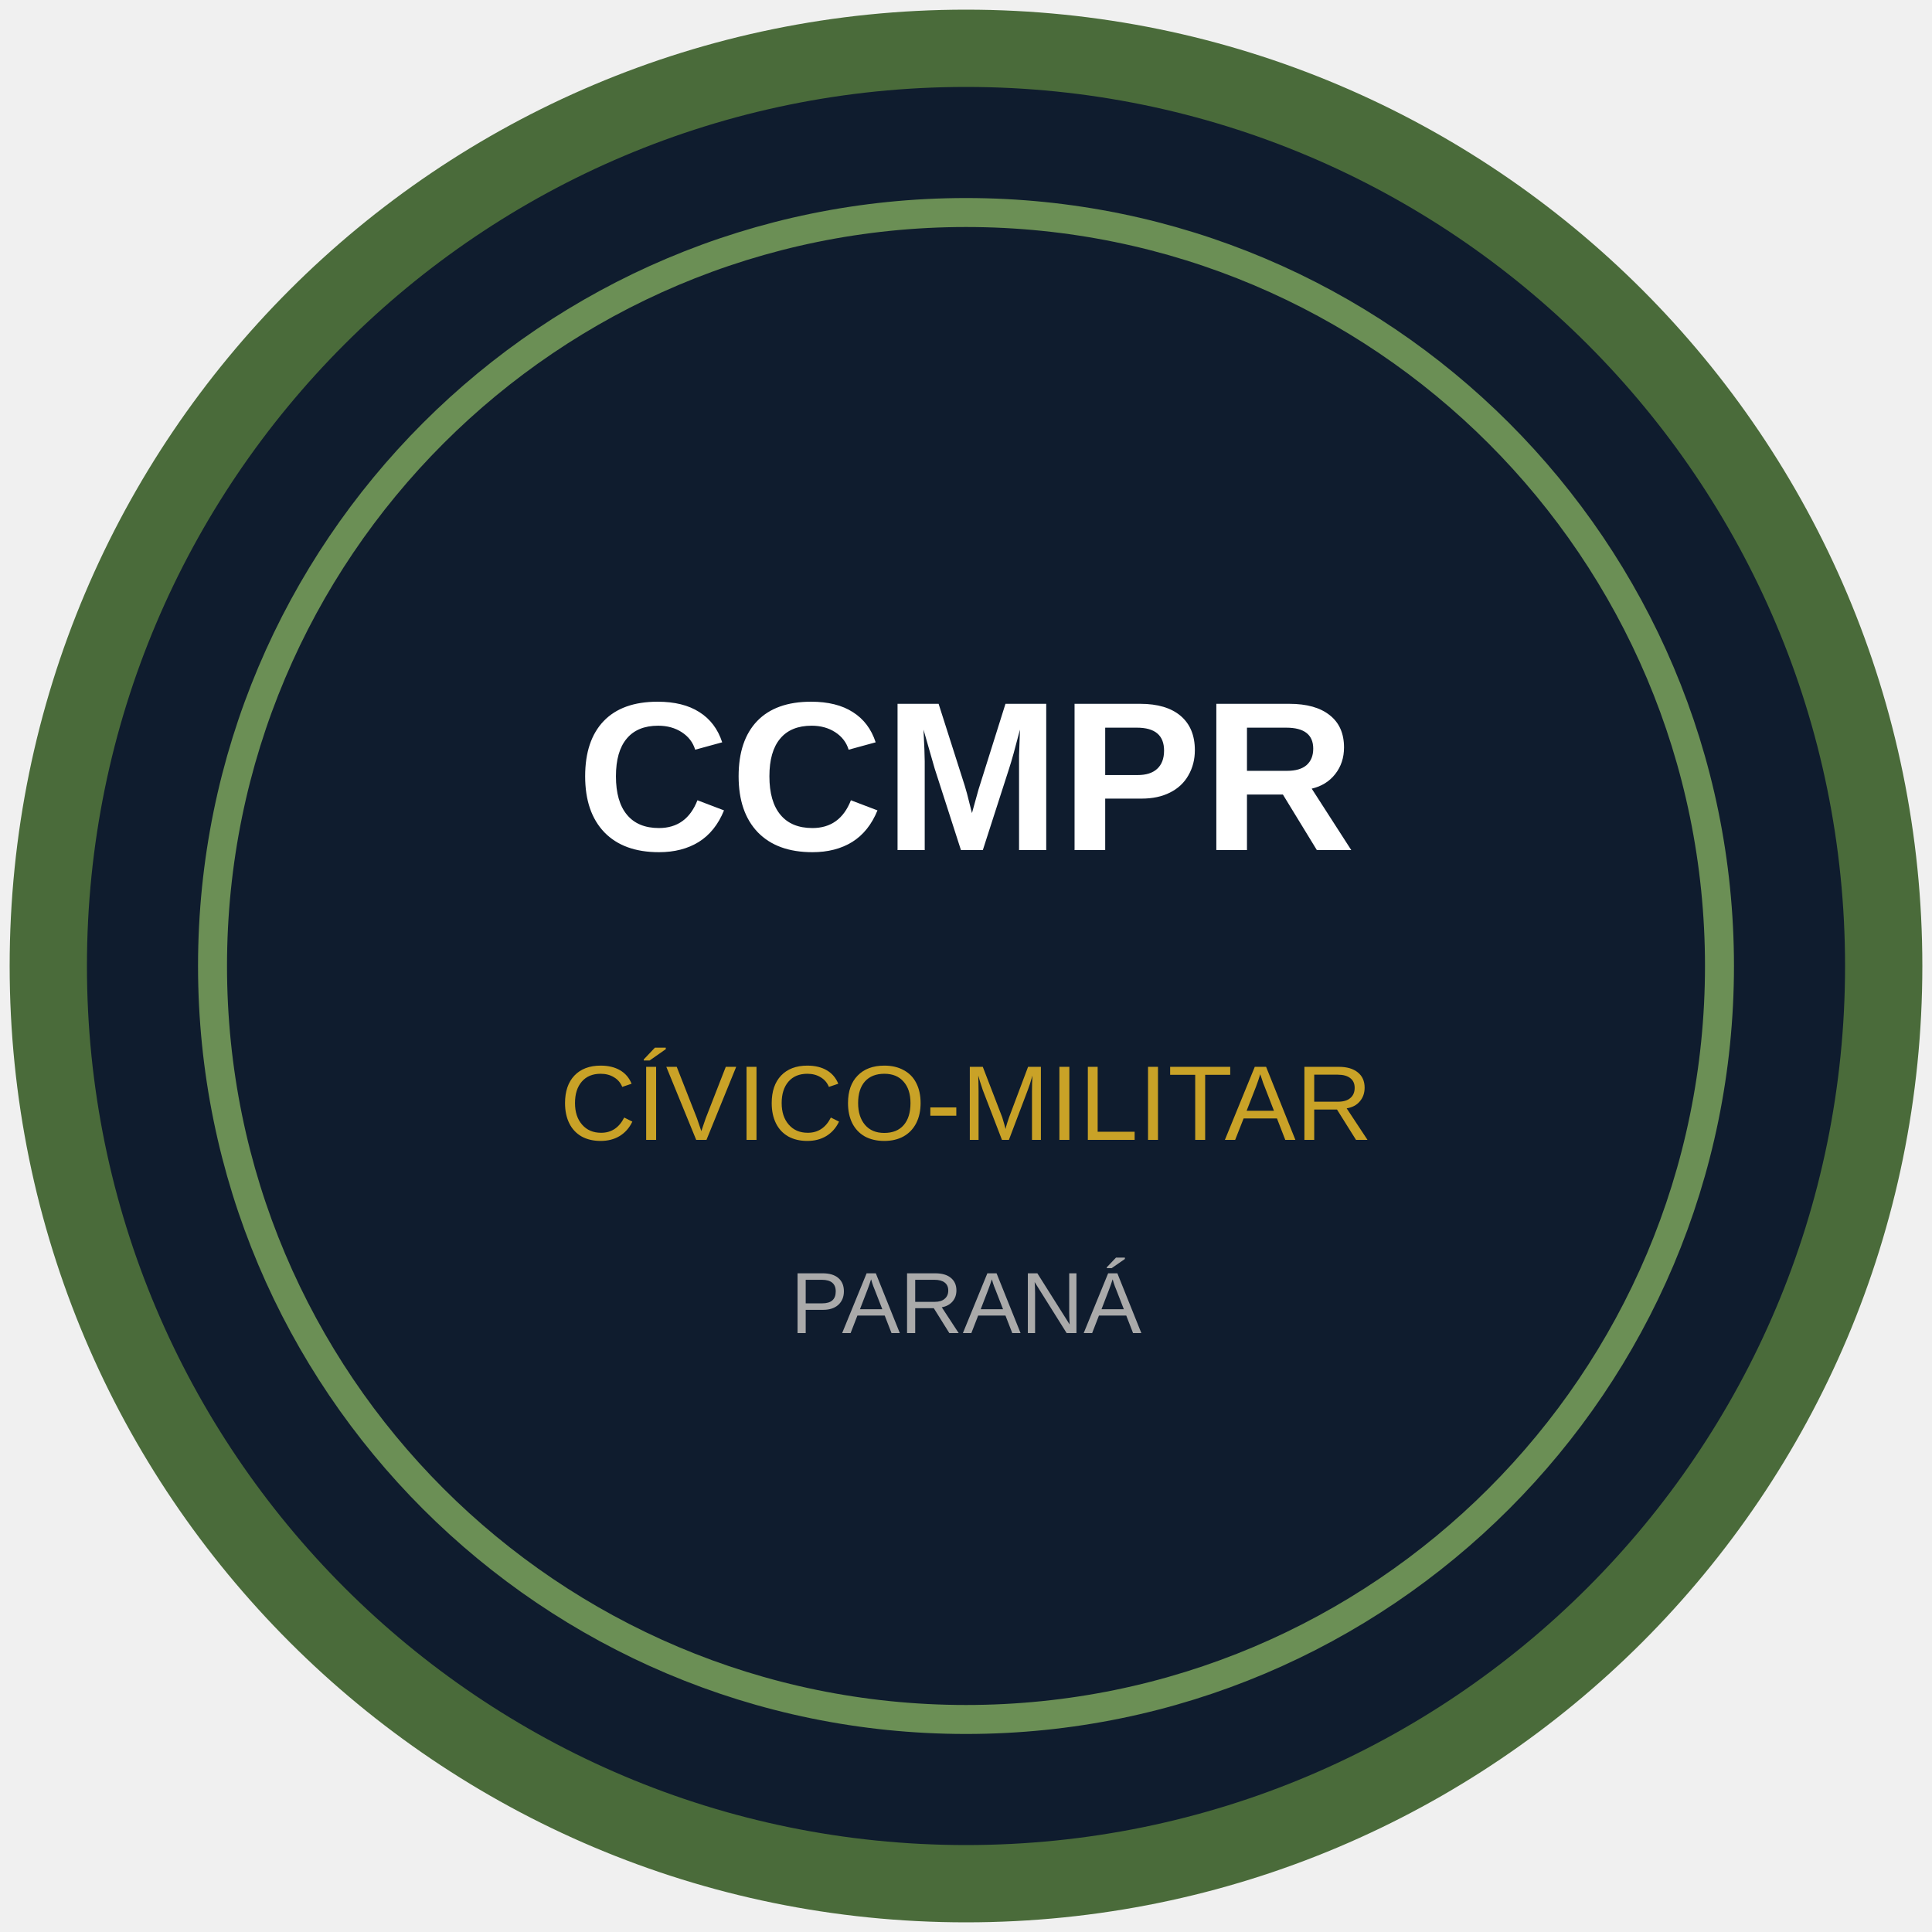
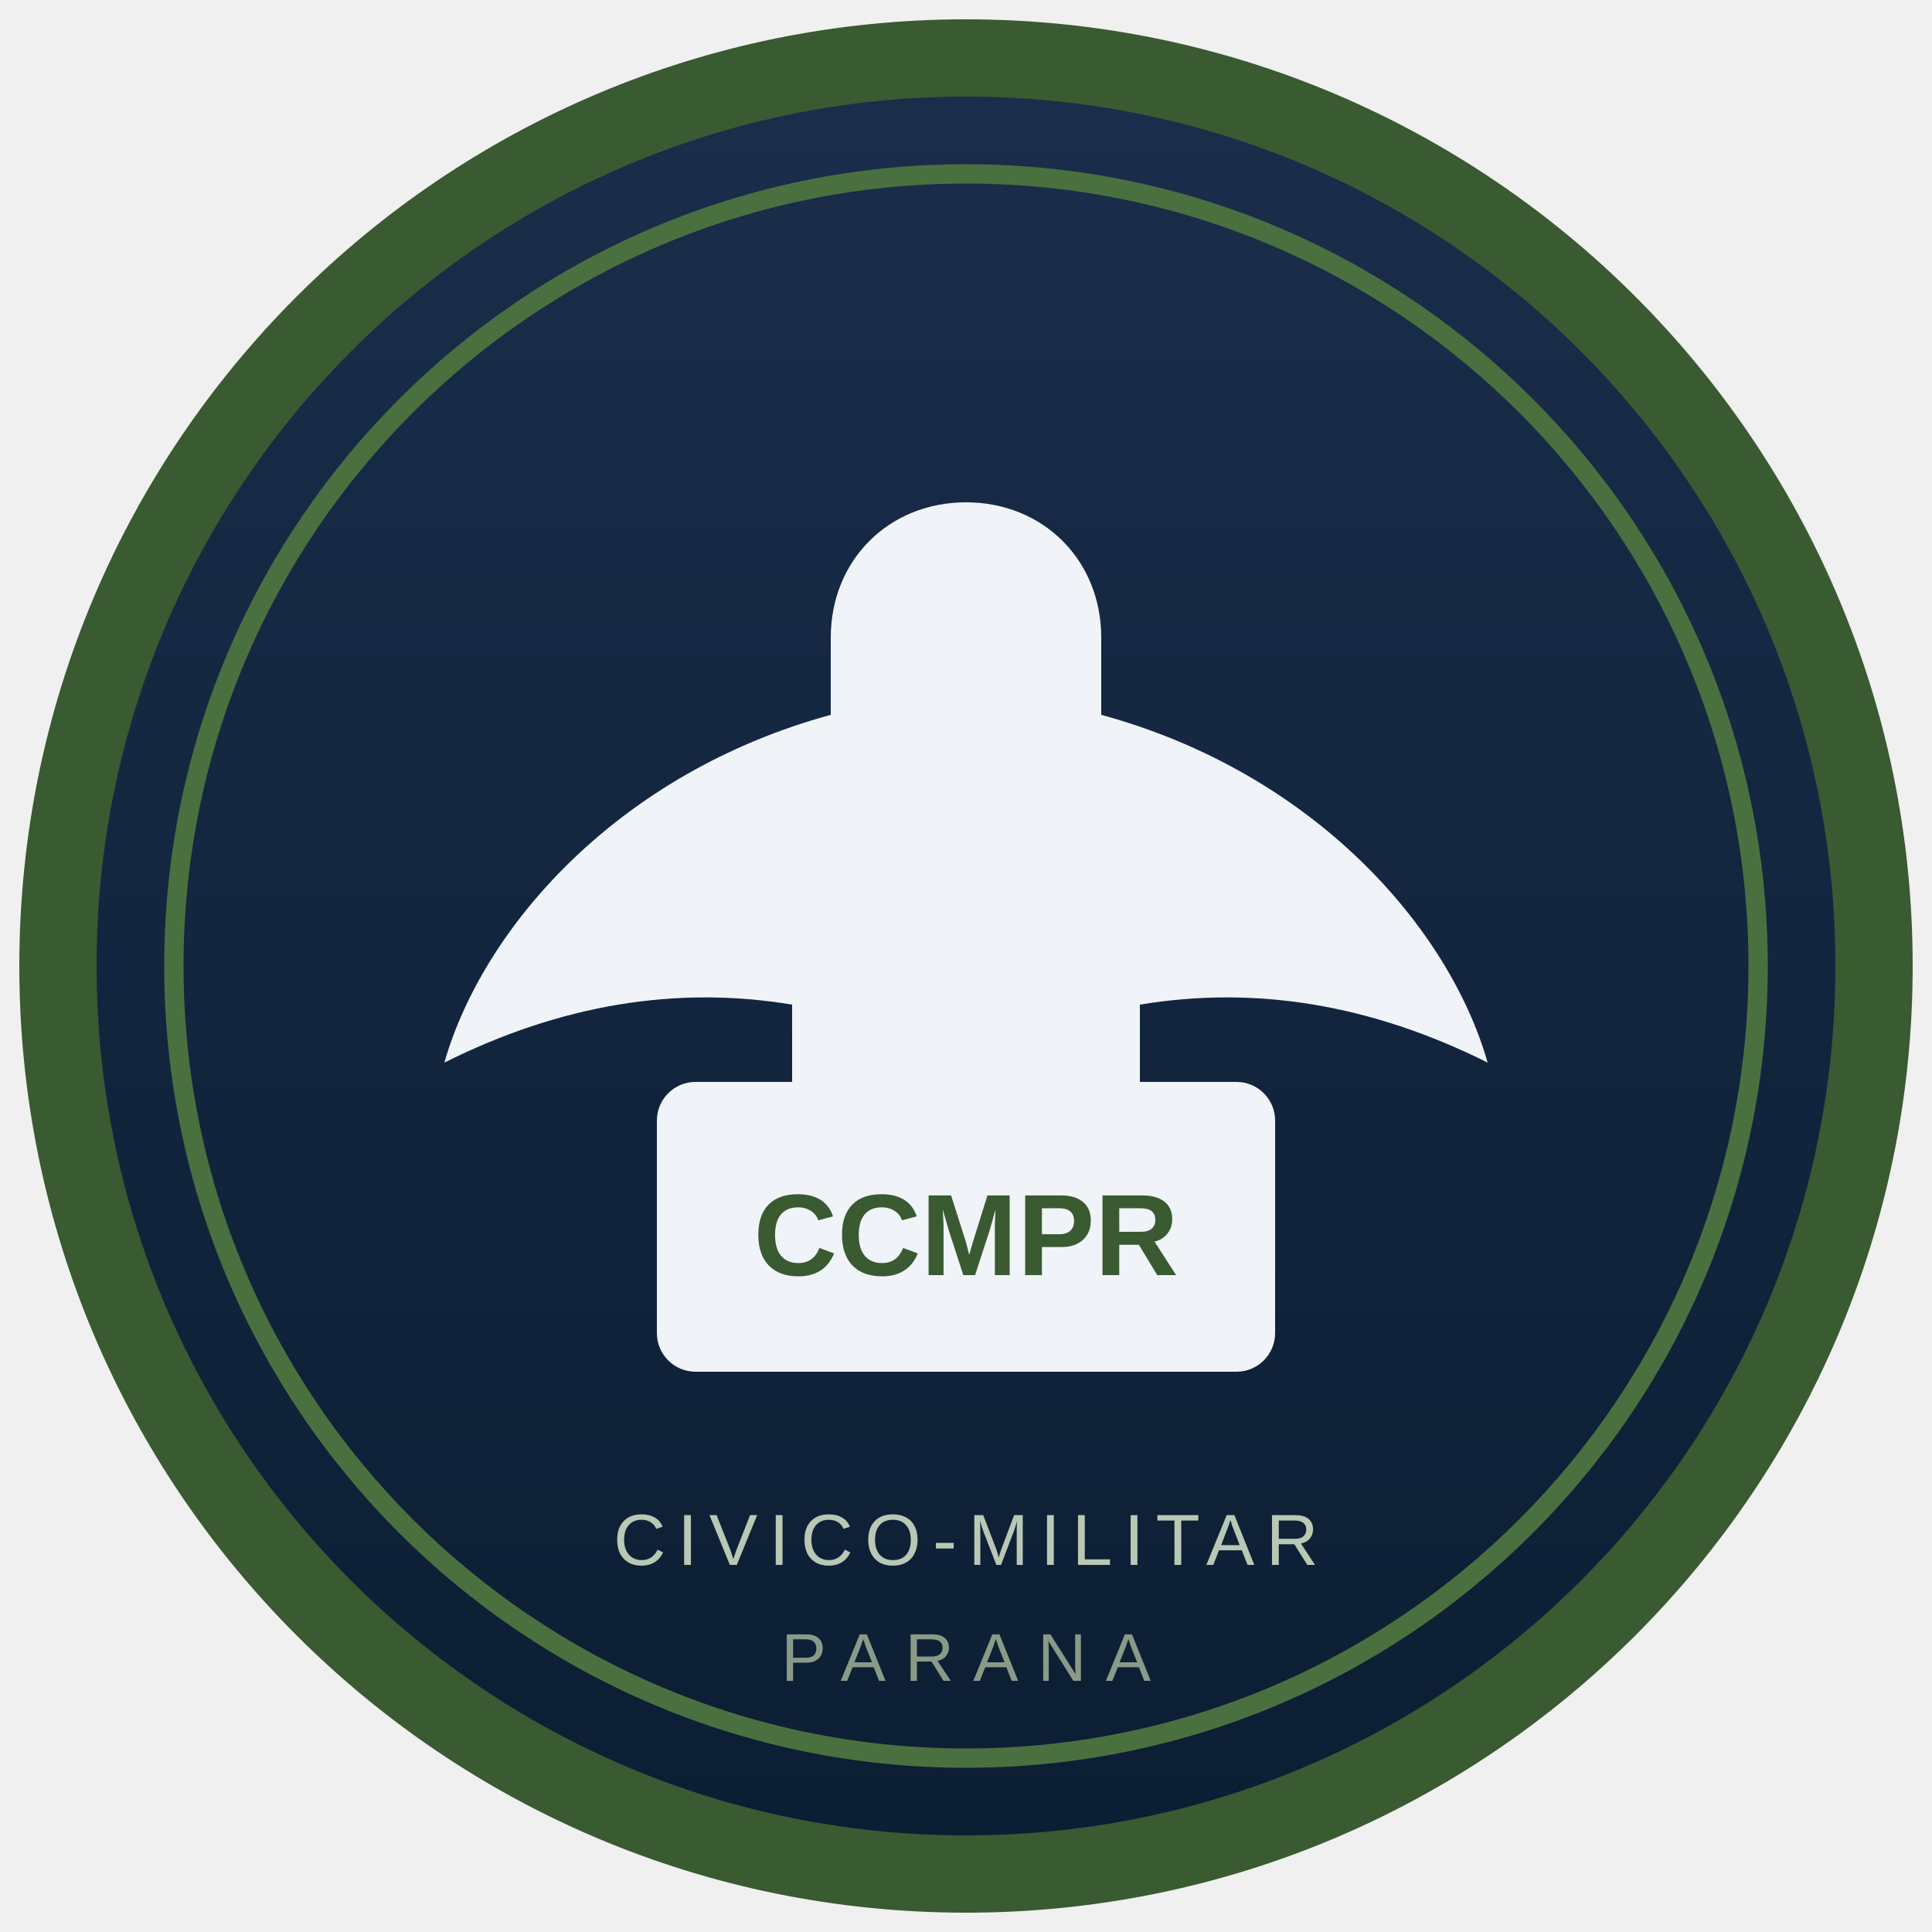
<svg xmlns="http://www.w3.org/2000/svg" viewBox="0 0 200 200">
-   <circle cx="100" cy="100" r="95" fill="#0f1c2e" stroke="#4a6b3a" stroke-width="8" />
-   <circle cx="100" cy="100" r="78" fill="none" stroke="#6b8f55" stroke-width="3" />
-   <text x="100" y="88" text-anchor="middle" fill="#fff" font-family="Arial,sans-serif" font-size="22" font-weight="bold">CCMPR</text>
-   <text x="100" y="118" text-anchor="middle" fill="#c9a227" font-family="Arial,sans-serif" font-size="11">CÍVICO-MILITAR</text>
-   <text x="100" y="138" text-anchor="middle" fill="#aaa" font-family="Arial,sans-serif" font-size="9">PARANÁ</text>
+   <defs>
+     <linearGradient id="g" x1="0" y1="0" x2="0" y2="1">
+       <stop offset="0%" stop-color="#1a2d4a" />
+       <stop offset="100%" stop-color="#0c1e33" />
+     </linearGradient>
+   </defs>
+   <circle cx="100" cy="100" r="98" fill="#3a5a32" />
+   <circle cx="100" cy="100" r="90" fill="url(#g)" />
+   <circle cx="100" cy="100" r="82" fill="none" stroke="#4a7040" stroke-width="2" />
+   <path d="M100 52c-8 0-14 6-14 14v8c-22 6-36 22-40 36 12-6 24-8 36-6v28h36v-28c12-2 24 0 36 6-4-14-18-30-40-36v-8c0-8-6-14-14-14z" fill="#f0f4f8" />
+   <rect x="68" y="112" width="64" height="30" rx="4" fill="#f0f4f8" />
+   <text x="100" y="132" text-anchor="middle" font-family="Arial,sans-serif" font-size="12" font-weight="bold" fill="#3a5a32">CCMPR</text>
+   <text x="100" y="162" text-anchor="middle" font-family="Arial,sans-serif" font-size="7.5" fill="#b8c8b4" letter-spacing="1.2">CIVICO-MILITAR</text>
+   <text x="100" y="174" text-anchor="middle" font-family="Arial,sans-serif" font-size="7" fill="#8a9a88" letter-spacing="2">PARANA</text>
</svg>
